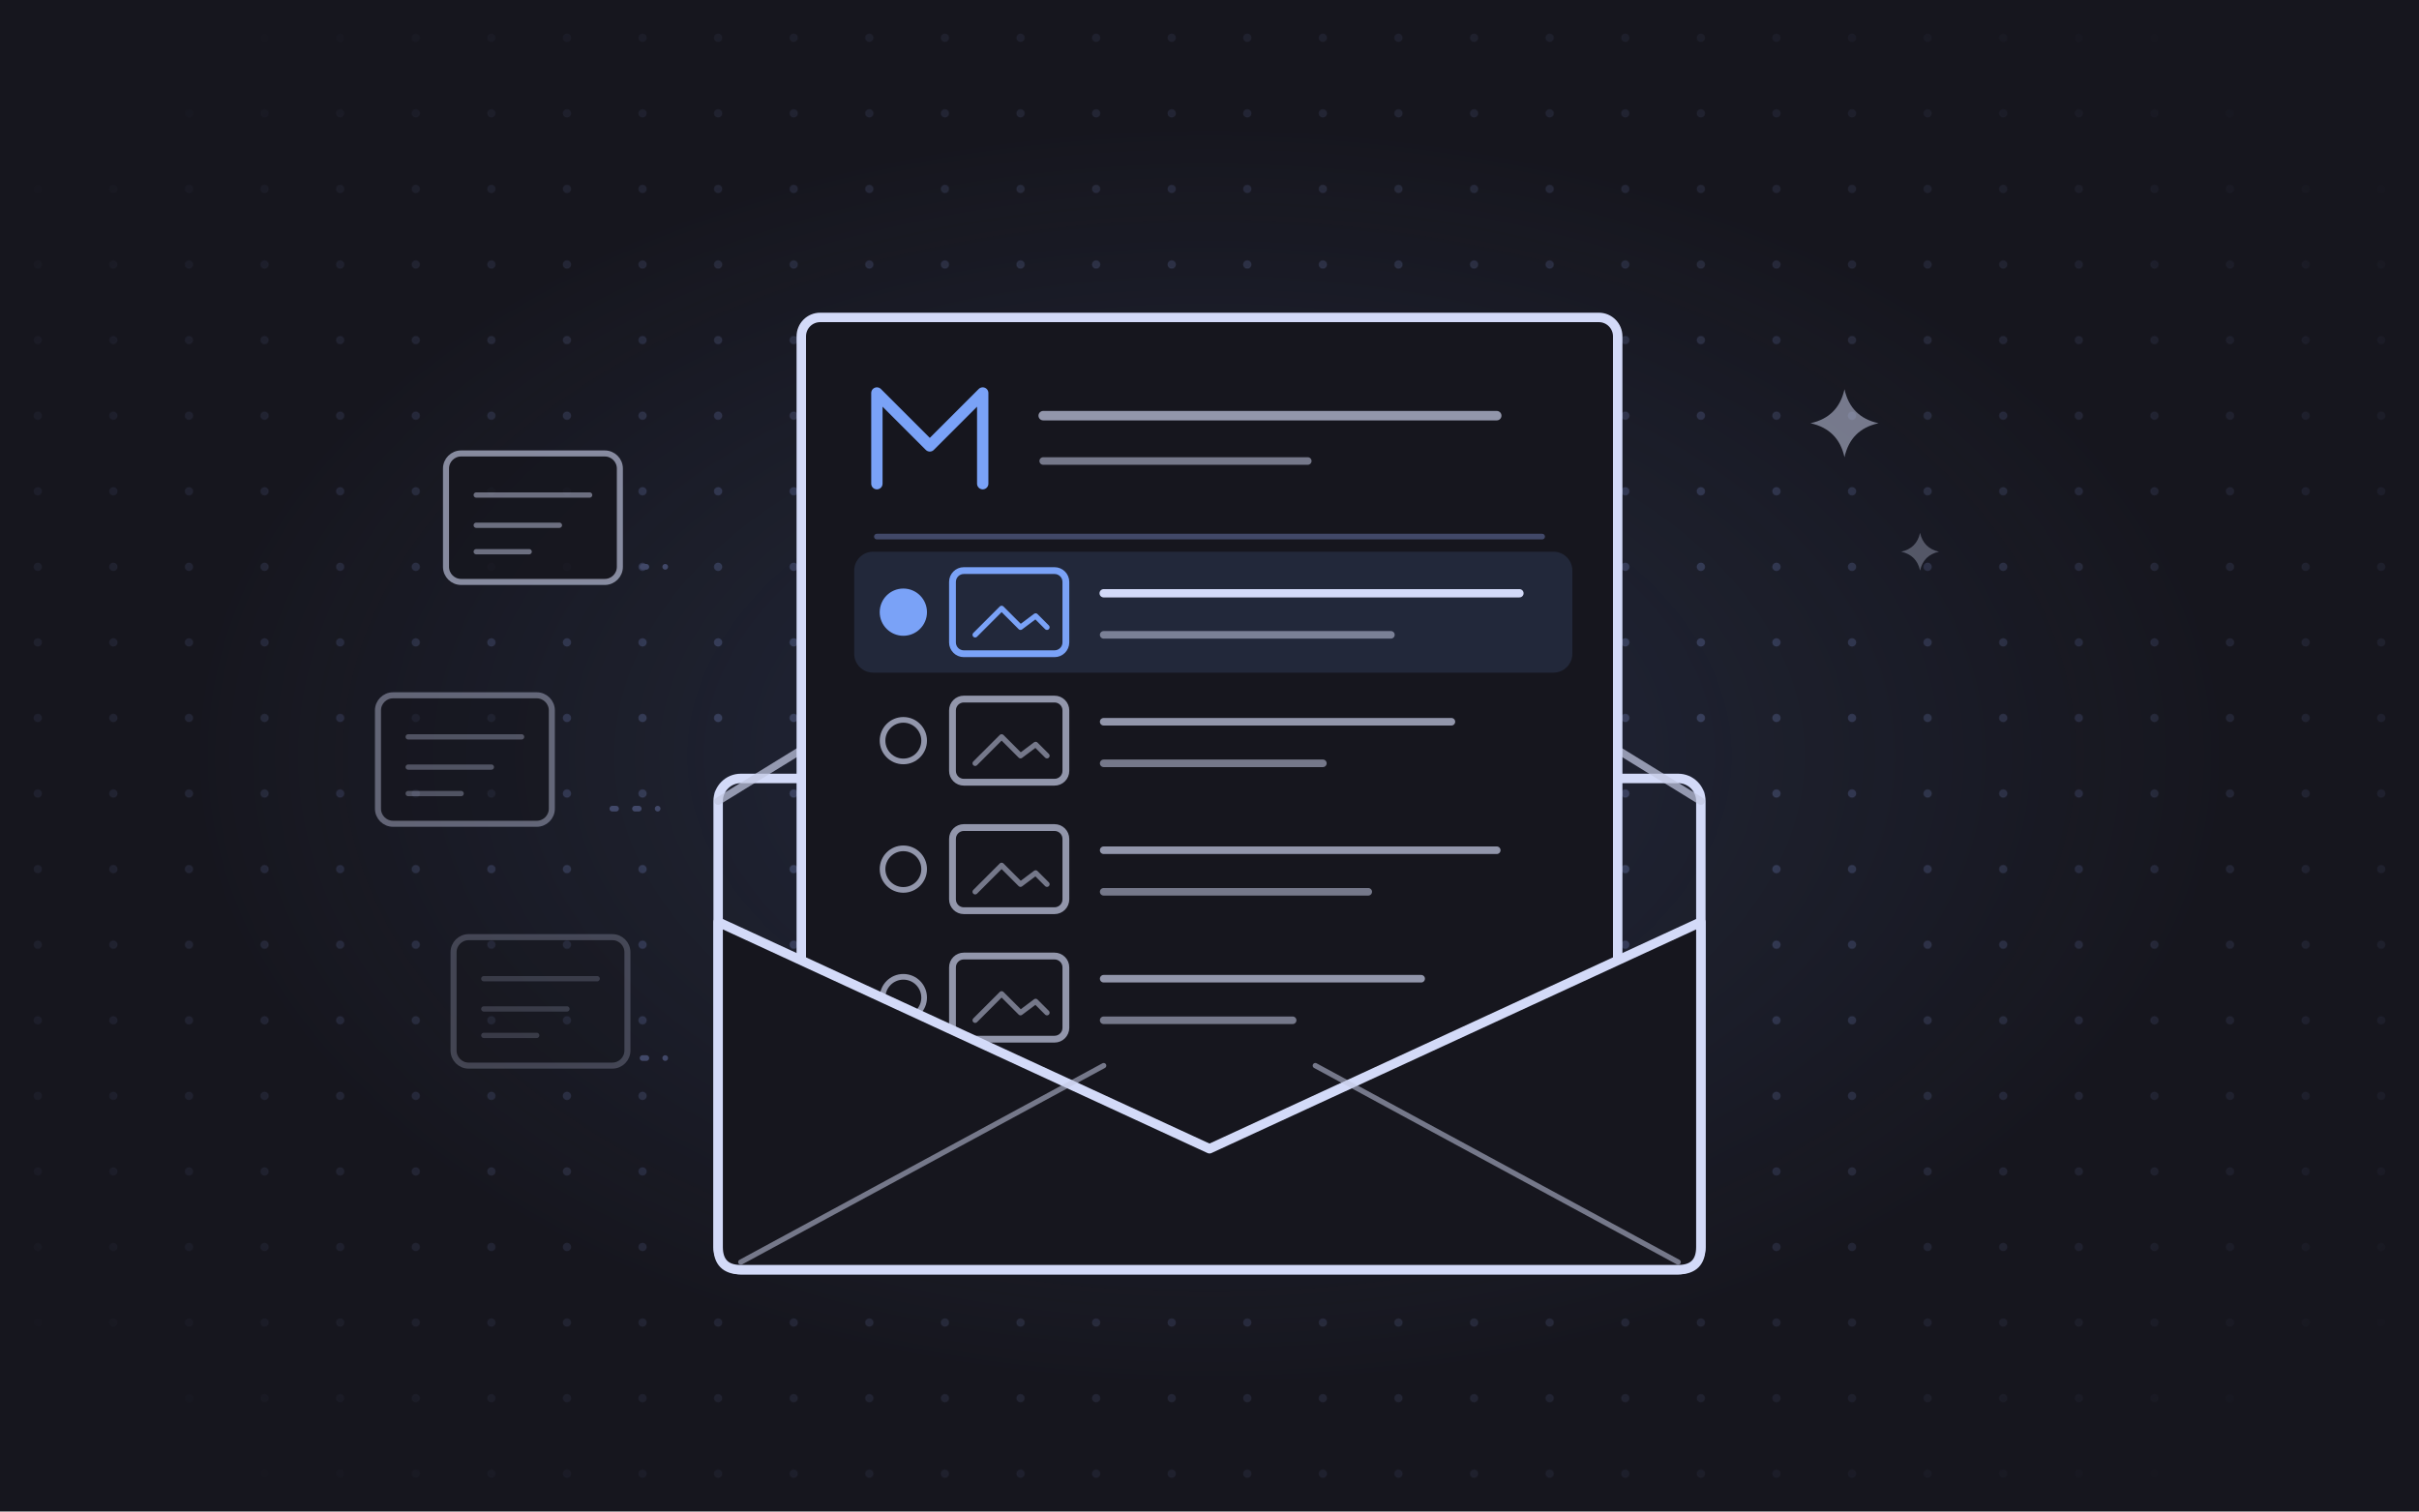
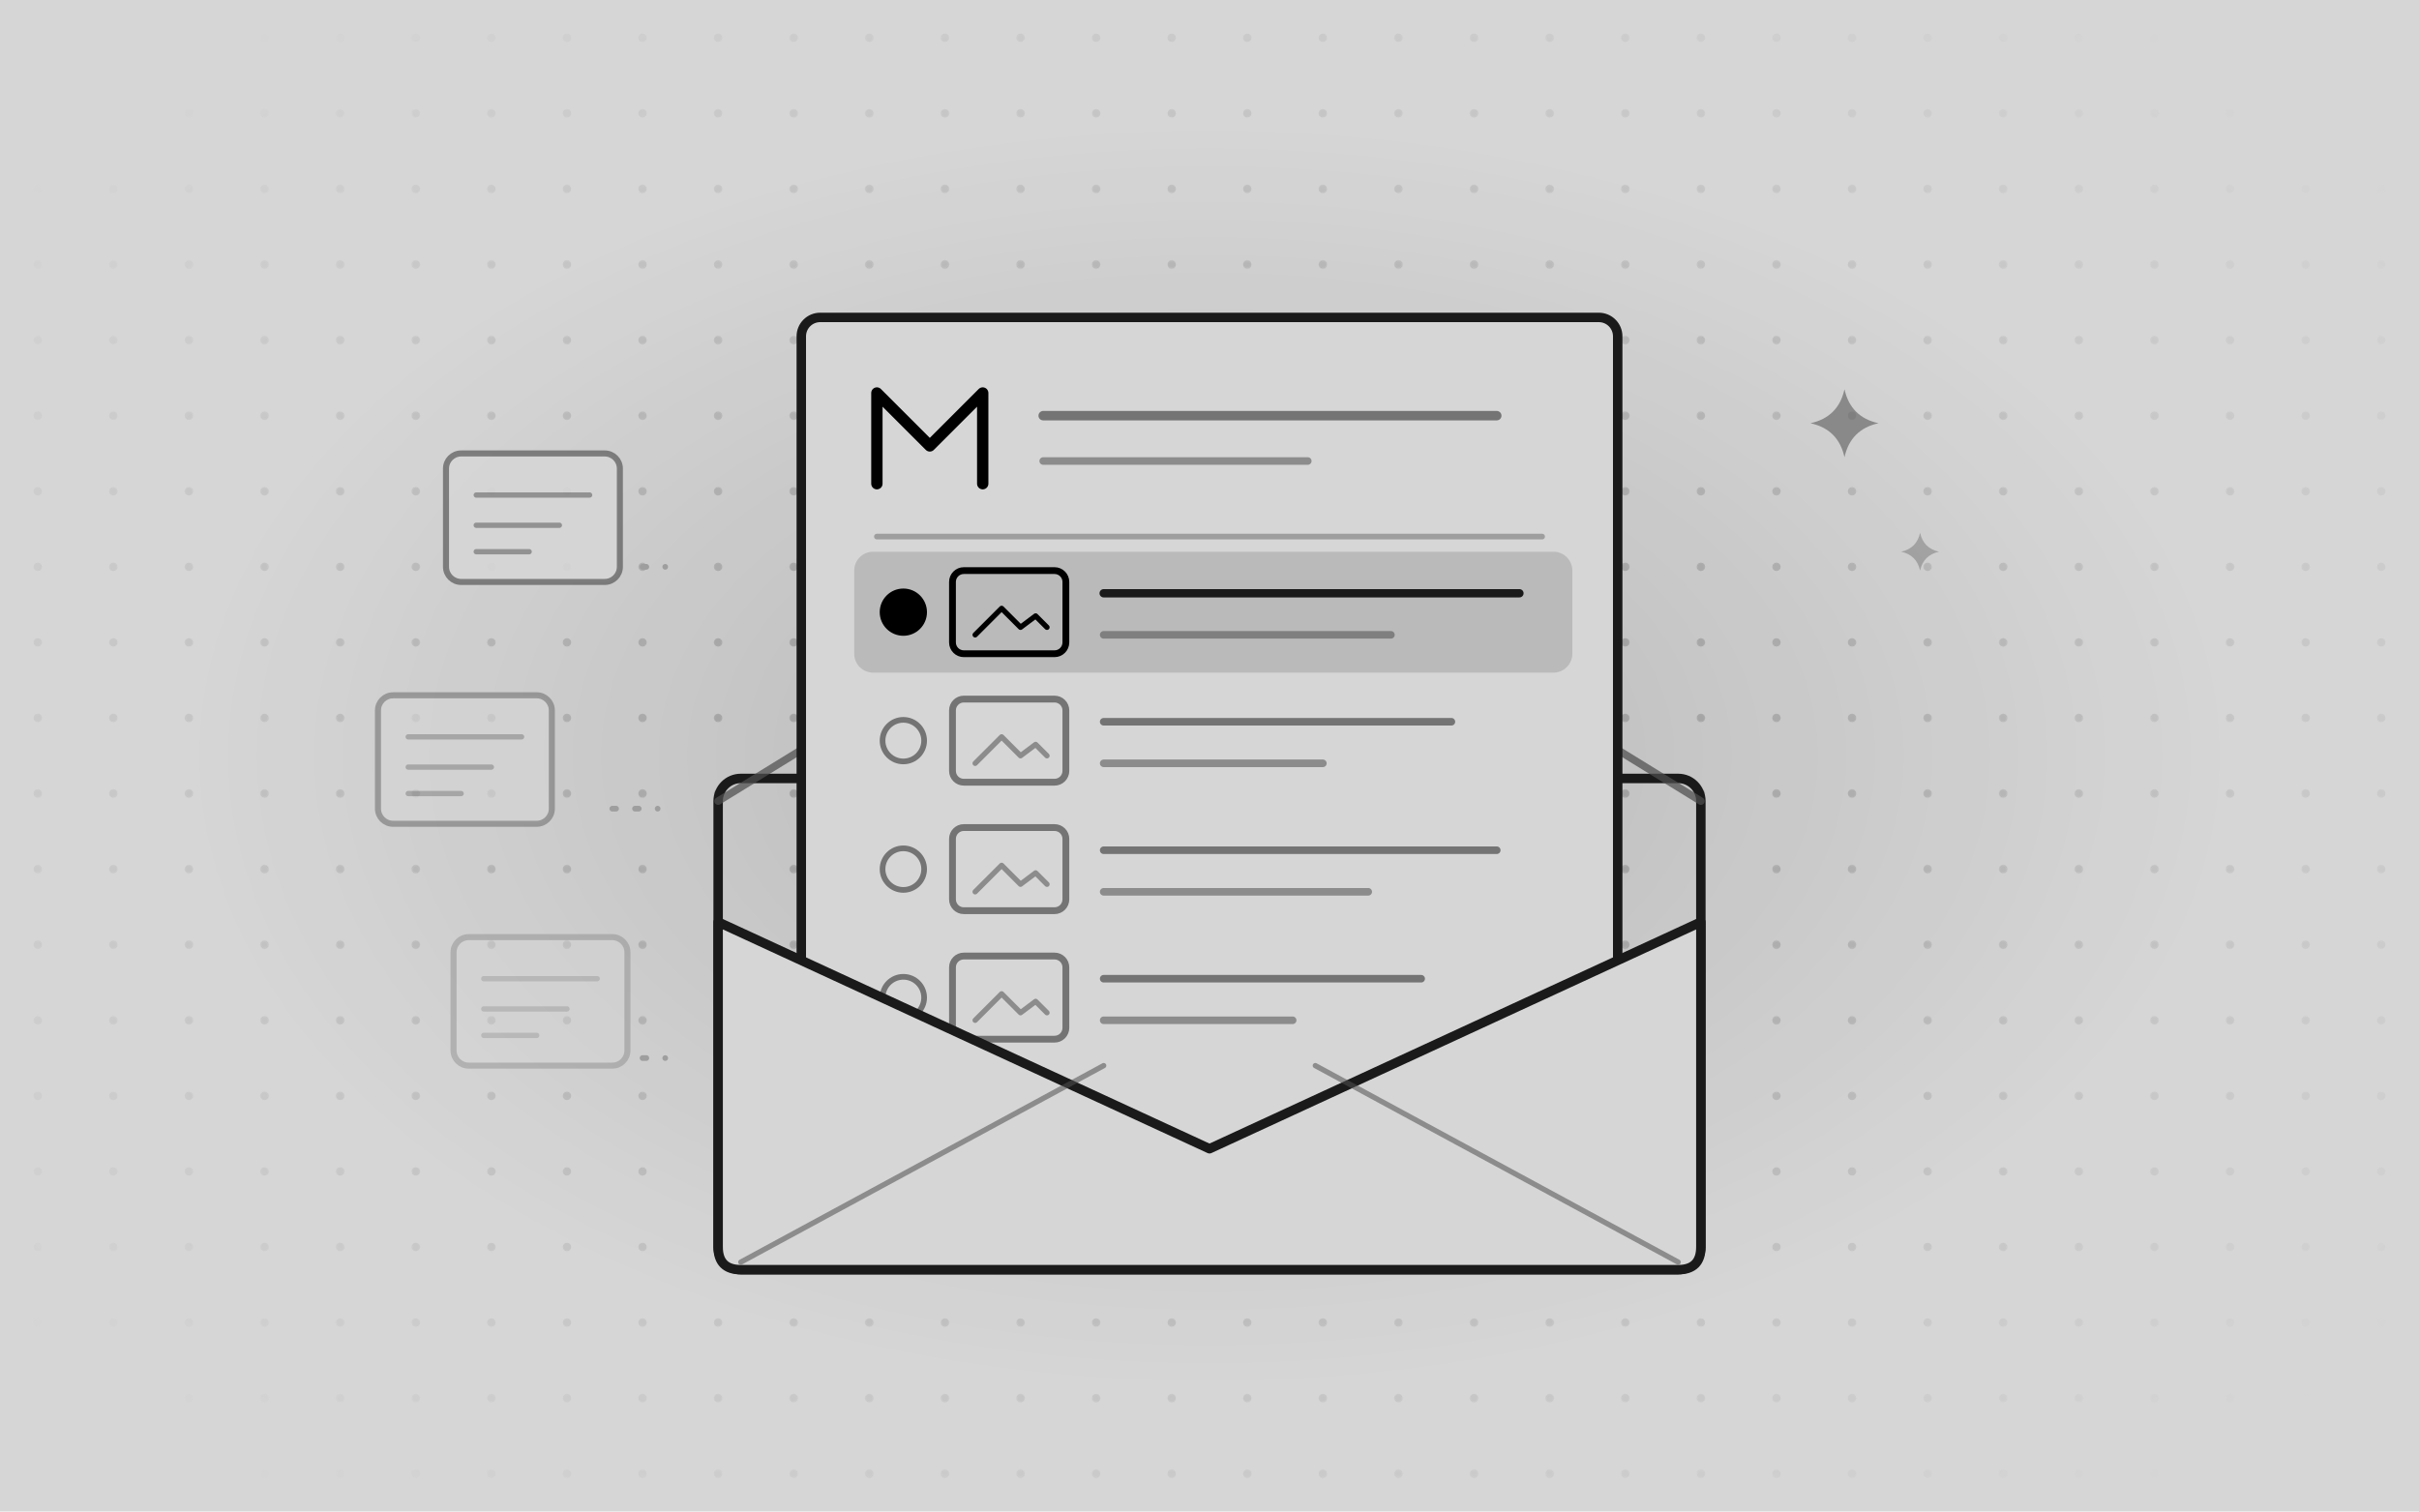
<svg xmlns="http://www.w3.org/2000/svg" viewBox="0 0 640 400" width="640" height="400">
  <defs>
    <pattern id="dots" width="20" height="20" patternUnits="userSpaceOnUse">
-       <circle cx="10" cy="10" r="1.1" fill="#414868" />
+       <circle cx="10" cy="10" r="1.1" fill="#9e9e9e" />
    </pattern>
    <radialGradient id="dotFade" cx="0.5" cy="0.5" r="0.62">
      <stop offset="0" stop-color="#fff" stop-opacity="0.95" />
      <stop offset="1" stop-color="#fff" stop-opacity="0" />
    </radialGradient>
    <mask id="dotMask">
      <rect width="640" height="400" fill="url(#dotFade)" />
    </mask>
    <radialGradient id="glow" cx="0.5" cy="0.5" r="0.42">
-       <stop offset="0" stop-color="#7aa2f7" stop-opacity="0.14" />
-       <stop offset="1" stop-color="#7aa2f7" stop-opacity="0" />
+       <stop offset="0" stop-color="#000000" stop-opacity="0.14" />
+       <stop offset="1" stop-color="#000000" stop-opacity="0" />
    </radialGradient>
  </defs>
-   <rect width="640" height="400" fill="#16161e" />
+   <rect width="640" height="400" fill="#d6d6d6" />
  <rect width="640" height="400" fill="url(#dots)" mask="url(#dotMask)" />
  <rect width="640" height="400" fill="url(#glow)" />
  <g fill="none" stroke-linecap="round" stroke-linejoin="round">
    <g opacity="0.9">
-       <rect x="118" y="120" width="46" height="34" rx="4" fill="#16161e" stroke="#c3c8e2" stroke-width="1.6" stroke-opacity="0.72" />
-       <path d="M126 131 H156 M126 139 H148 M126 146 H140" stroke="#c3c8e2" stroke-width="1.4" stroke-opacity="0.55" />
+       <rect x="118" y="120" width="46" height="34" rx="4" fill="#d6d6d6" stroke="#4e4e4e" stroke-width="1.6" stroke-opacity="0.72" />
+       <path d="M126 131 H156 M126 139 H148 M126 146 H140" stroke="#4e4e4e" stroke-width="1.4" stroke-opacity="0.55" />
    </g>
    <g opacity="0.6">
-       <rect x="100" y="184" width="46" height="34" rx="4" fill="#16161e" stroke="#c3c8e2" stroke-width="1.6" stroke-opacity="0.72" />
-       <path d="M108 195 H138 M108 203 H130 M108 210 H122" stroke="#c3c8e2" stroke-width="1.4" stroke-opacity="0.55" />
+       <rect x="100" y="184" width="46" height="34" rx="4" fill="#d6d6d6" stroke="#4e4e4e" stroke-width="1.6" stroke-opacity="0.72" />
+       <path d="M108 195 H138 M108 203 H130 M108 210 H122" stroke="#4e4e4e" stroke-width="1.4" stroke-opacity="0.55" />
    </g>
    <g opacity="0.35">
-       <rect x="120" y="248" width="46" height="34" rx="4" fill="#16161e" stroke="#c3c8e2" stroke-width="1.6" stroke-opacity="0.72" />
-       <path d="M128 259 H158 M128 267 H150 M128 274 H142" stroke="#c3c8e2" stroke-width="1.4" stroke-opacity="0.55" />
+       <rect x="120" y="248" width="46" height="34" rx="4" fill="#d6d6d6" stroke="#4e4e4e" stroke-width="1.6" stroke-opacity="0.72" />
+       <path d="M128 259 H158 M128 267 H150 M128 274 H142" stroke="#4e4e4e" stroke-width="1.4" stroke-opacity="0.55" />
    </g>
-     <path d="M170 150 H176 M162 214 H174 M170 280 H176" stroke="#414868" stroke-width="1.5" stroke-dasharray="1 5" />
-     <rect x="190" y="206" width="260" height="130" rx="6" stroke="#d3daf8" stroke-width="2.5" />
-     <path d="M190 212 L320 132 L450 212" stroke="#c3c8e2" stroke-width="2" stroke-opacity="0.72" />
-     <rect x="212" y="84" width="216" height="236" rx="5" fill="#16161e" stroke="#d3daf8" stroke-width="2.5" />
-     <path d="M232 128 V104 L246 118 L260 104 V128" stroke="#7aa2f7" stroke-width="3" />
-     <path d="M276 110 H396" stroke="#c3c8e2" stroke-width="2.5" stroke-opacity="0.72" />
-     <path d="M276 122 H346" stroke="#c3c8e2" stroke-width="2" stroke-opacity="0.55" />
-     <path d="M232 142 H408" stroke="#414868" stroke-width="1.5" />
-     <rect x="226" y="146" width="190" height="32" rx="5" fill="#7aa2f7" fill-opacity="0.13" />
-     <circle cx="239" cy="162" r="5.5" fill="#7aa2f7" stroke="#7aa2f7" stroke-width="1.5" />
-     <rect x="252" y="151" width="30" height="22" rx="3" stroke="#7aa2f7" stroke-width="1.8" />
-     <path d="M258 168 l7 -7 l5 5 l4 -3 l3 3" stroke="#7aa2f7" stroke-width="1.4" />
-     <path d="M292 157 H402" stroke="#d3daf8" stroke-width="2.2" />
-     <path d="M292 168 H368" stroke="#c3c8e2" stroke-width="2" stroke-opacity="0.55" />
-     <circle cx="239" cy="196" r="5.5" fill="#16161e" stroke="#c3c8e2" stroke-width="1.5" stroke-opacity="0.72" />
-     <rect x="252" y="185" width="30" height="22" rx="3" stroke="#c3c8e2" stroke-width="1.8" stroke-opacity="0.72" />
-     <path d="M258 202 l7 -7 l5 5 l4 -3 l3 3" stroke="#c3c8e2" stroke-width="1.4" stroke-opacity="0.55" />
-     <path d="M292 191 H384" stroke="#c3c8e2" stroke-width="2" stroke-opacity="0.72" />
-     <path d="M292 202 H350" stroke="#c3c8e2" stroke-width="2" stroke-opacity="0.55" />
-     <circle cx="239" cy="230" r="5.5" fill="#16161e" stroke="#c3c8e2" stroke-width="1.5" stroke-opacity="0.72" />
-     <rect x="252" y="219" width="30" height="22" rx="3" stroke="#c3c8e2" stroke-width="1.8" stroke-opacity="0.72" />
-     <path d="M258 236 l7 -7 l5 5 l4 -3 l3 3" stroke="#c3c8e2" stroke-width="1.4" stroke-opacity="0.55" />
-     <path d="M292 225 H396" stroke="#c3c8e2" stroke-width="2" stroke-opacity="0.72" />
-     <path d="M292 236 H362" stroke="#c3c8e2" stroke-width="2" stroke-opacity="0.55" />
-     <circle cx="239" cy="264" r="5.5" fill="#16161e" stroke="#c3c8e2" stroke-width="1.5" stroke-opacity="0.72" />
-     <rect x="252" y="253" width="30" height="22" rx="3" stroke="#c3c8e2" stroke-width="1.8" stroke-opacity="0.72" />
-     <path d="M258 270 l7 -7 l5 5 l4 -3 l3 3" stroke="#c3c8e2" stroke-width="1.4" stroke-opacity="0.55" />
-     <path d="M292 259 H376" stroke="#c3c8e2" stroke-width="2" stroke-opacity="0.72" />
-     <path d="M292 270 H342" stroke="#c3c8e2" stroke-width="2" stroke-opacity="0.55" />
-     <path d="M190 244 L320 304 L450 244 V330 Q450 336 444 336 H196 Q190 336 190 330 Z" fill="#16161e" stroke="#d3daf8" stroke-width="2.5" />
-     <path d="M196 334 L292 282 M444 334 L348 282" stroke="#c3c8e2" stroke-width="1.4" stroke-opacity="0.55" />
-     <path d="M488 103 Q489.62 110.38 497 112 Q489.62 113.62 488 121 Q486.38 113.62 479 112 Q486.38 110.38 488 103 Z" fill="#c3c8e2" fill-opacity="0.55" />
-     <path d="M508 141 Q508.9 145.1 513 146 Q508.9 146.9 508 151 Q507.1 146.9 503 146 Q507.1 145.1 508 141 Z" fill="#c3c8e2" fill-opacity="0.35" />
+     <path d="M170 150 H176 M162 214 H174 M170 280 H176" stroke="#9e9e9e" stroke-width="1.5" stroke-dasharray="1 5" />
+     <rect x="190" y="206" width="260" height="130" rx="6" stroke="#1a1a1a" stroke-width="2.5" />
+     <path d="M190 212 L320 132 L450 212" stroke="#4e4e4e" stroke-width="2" stroke-opacity="0.72" />
+     <rect x="212" y="84" width="216" height="236" rx="5" fill="#d6d6d6" stroke="#1a1a1a" stroke-width="2.5" />
+     <path d="M232 128 V104 L246 118 L260 104 V128" stroke="#000000" stroke-width="3" />
+     <path d="M276 110 H396" stroke="#4e4e4e" stroke-width="2.5" stroke-opacity="0.72" />
+     <path d="M276 122 H346" stroke="#4e4e4e" stroke-width="2" stroke-opacity="0.55" />
+     <path d="M232 142 H408" stroke="#9e9e9e" stroke-width="1.5" />
+     <rect x="226" y="146" width="190" height="32" rx="5" fill="#000000" fill-opacity="0.13" />
+     <circle cx="239" cy="162" r="5.5" fill="#000000" stroke="#000000" stroke-width="1.5" />
+     <rect x="252" y="151" width="30" height="22" rx="3" stroke="#000000" stroke-width="1.8" />
+     <path d="M258 168 l7 -7 l5 5 l4 -3 l3 3" stroke="#000000" stroke-width="1.4" />
+     <path d="M292 157 H402" stroke="#1a1a1a" stroke-width="2.2" />
+     <path d="M292 168 H368" stroke="#4e4e4e" stroke-width="2" stroke-opacity="0.55" />
+     <circle cx="239" cy="196" r="5.5" fill="#d6d6d6" stroke="#4e4e4e" stroke-width="1.5" stroke-opacity="0.72" />
+     <rect x="252" y="185" width="30" height="22" rx="3" stroke="#4e4e4e" stroke-width="1.8" stroke-opacity="0.72" />
+     <path d="M258 202 l7 -7 l5 5 l4 -3 l3 3" stroke="#4e4e4e" stroke-width="1.4" stroke-opacity="0.55" />
+     <path d="M292 191 H384" stroke="#4e4e4e" stroke-width="2" stroke-opacity="0.72" />
+     <path d="M292 202 H350" stroke="#4e4e4e" stroke-width="2" stroke-opacity="0.55" />
+     <circle cx="239" cy="230" r="5.5" fill="#d6d6d6" stroke="#4e4e4e" stroke-width="1.5" stroke-opacity="0.72" />
+     <rect x="252" y="219" width="30" height="22" rx="3" stroke="#4e4e4e" stroke-width="1.8" stroke-opacity="0.72" />
+     <path d="M258 236 l7 -7 l5 5 l4 -3 l3 3" stroke="#4e4e4e" stroke-width="1.4" stroke-opacity="0.55" />
+     <path d="M292 225 H396" stroke="#4e4e4e" stroke-width="2" stroke-opacity="0.72" />
+     <path d="M292 236 H362" stroke="#4e4e4e" stroke-width="2" stroke-opacity="0.55" />
+     <circle cx="239" cy="264" r="5.5" fill="#d6d6d6" stroke="#4e4e4e" stroke-width="1.5" stroke-opacity="0.72" />
+     <rect x="252" y="253" width="30" height="22" rx="3" stroke="#4e4e4e" stroke-width="1.8" stroke-opacity="0.72" />
+     <path d="M258 270 l7 -7 l5 5 l4 -3 l3 3" stroke="#4e4e4e" stroke-width="1.4" stroke-opacity="0.55" />
+     <path d="M292 259 H376" stroke="#4e4e4e" stroke-width="2" stroke-opacity="0.72" />
+     <path d="M292 270 H342" stroke="#4e4e4e" stroke-width="2" stroke-opacity="0.55" />
+     <path d="M190 244 L320 304 L450 244 V330 Q450 336 444 336 H196 Q190 336 190 330 Z" fill="#d6d6d6" stroke="#1a1a1a" stroke-width="2.5" />
+     <path d="M196 334 L292 282 M444 334 L348 282" stroke="#4e4e4e" stroke-width="1.4" stroke-opacity="0.55" />
+     <path d="M488 103 Q489.62 110.38 497 112 Q489.62 113.62 488 121 Q486.38 113.62 479 112 Q486.38 110.38 488 103 Z" fill="#4e4e4e" fill-opacity="0.55" />
+     <path d="M508 141 Q508.9 145.1 513 146 Q508.9 146.9 508 151 Q507.1 146.9 503 146 Q507.1 145.1 508 141 Z" fill="#4e4e4e" fill-opacity="0.35" />
  </g>
</svg>
